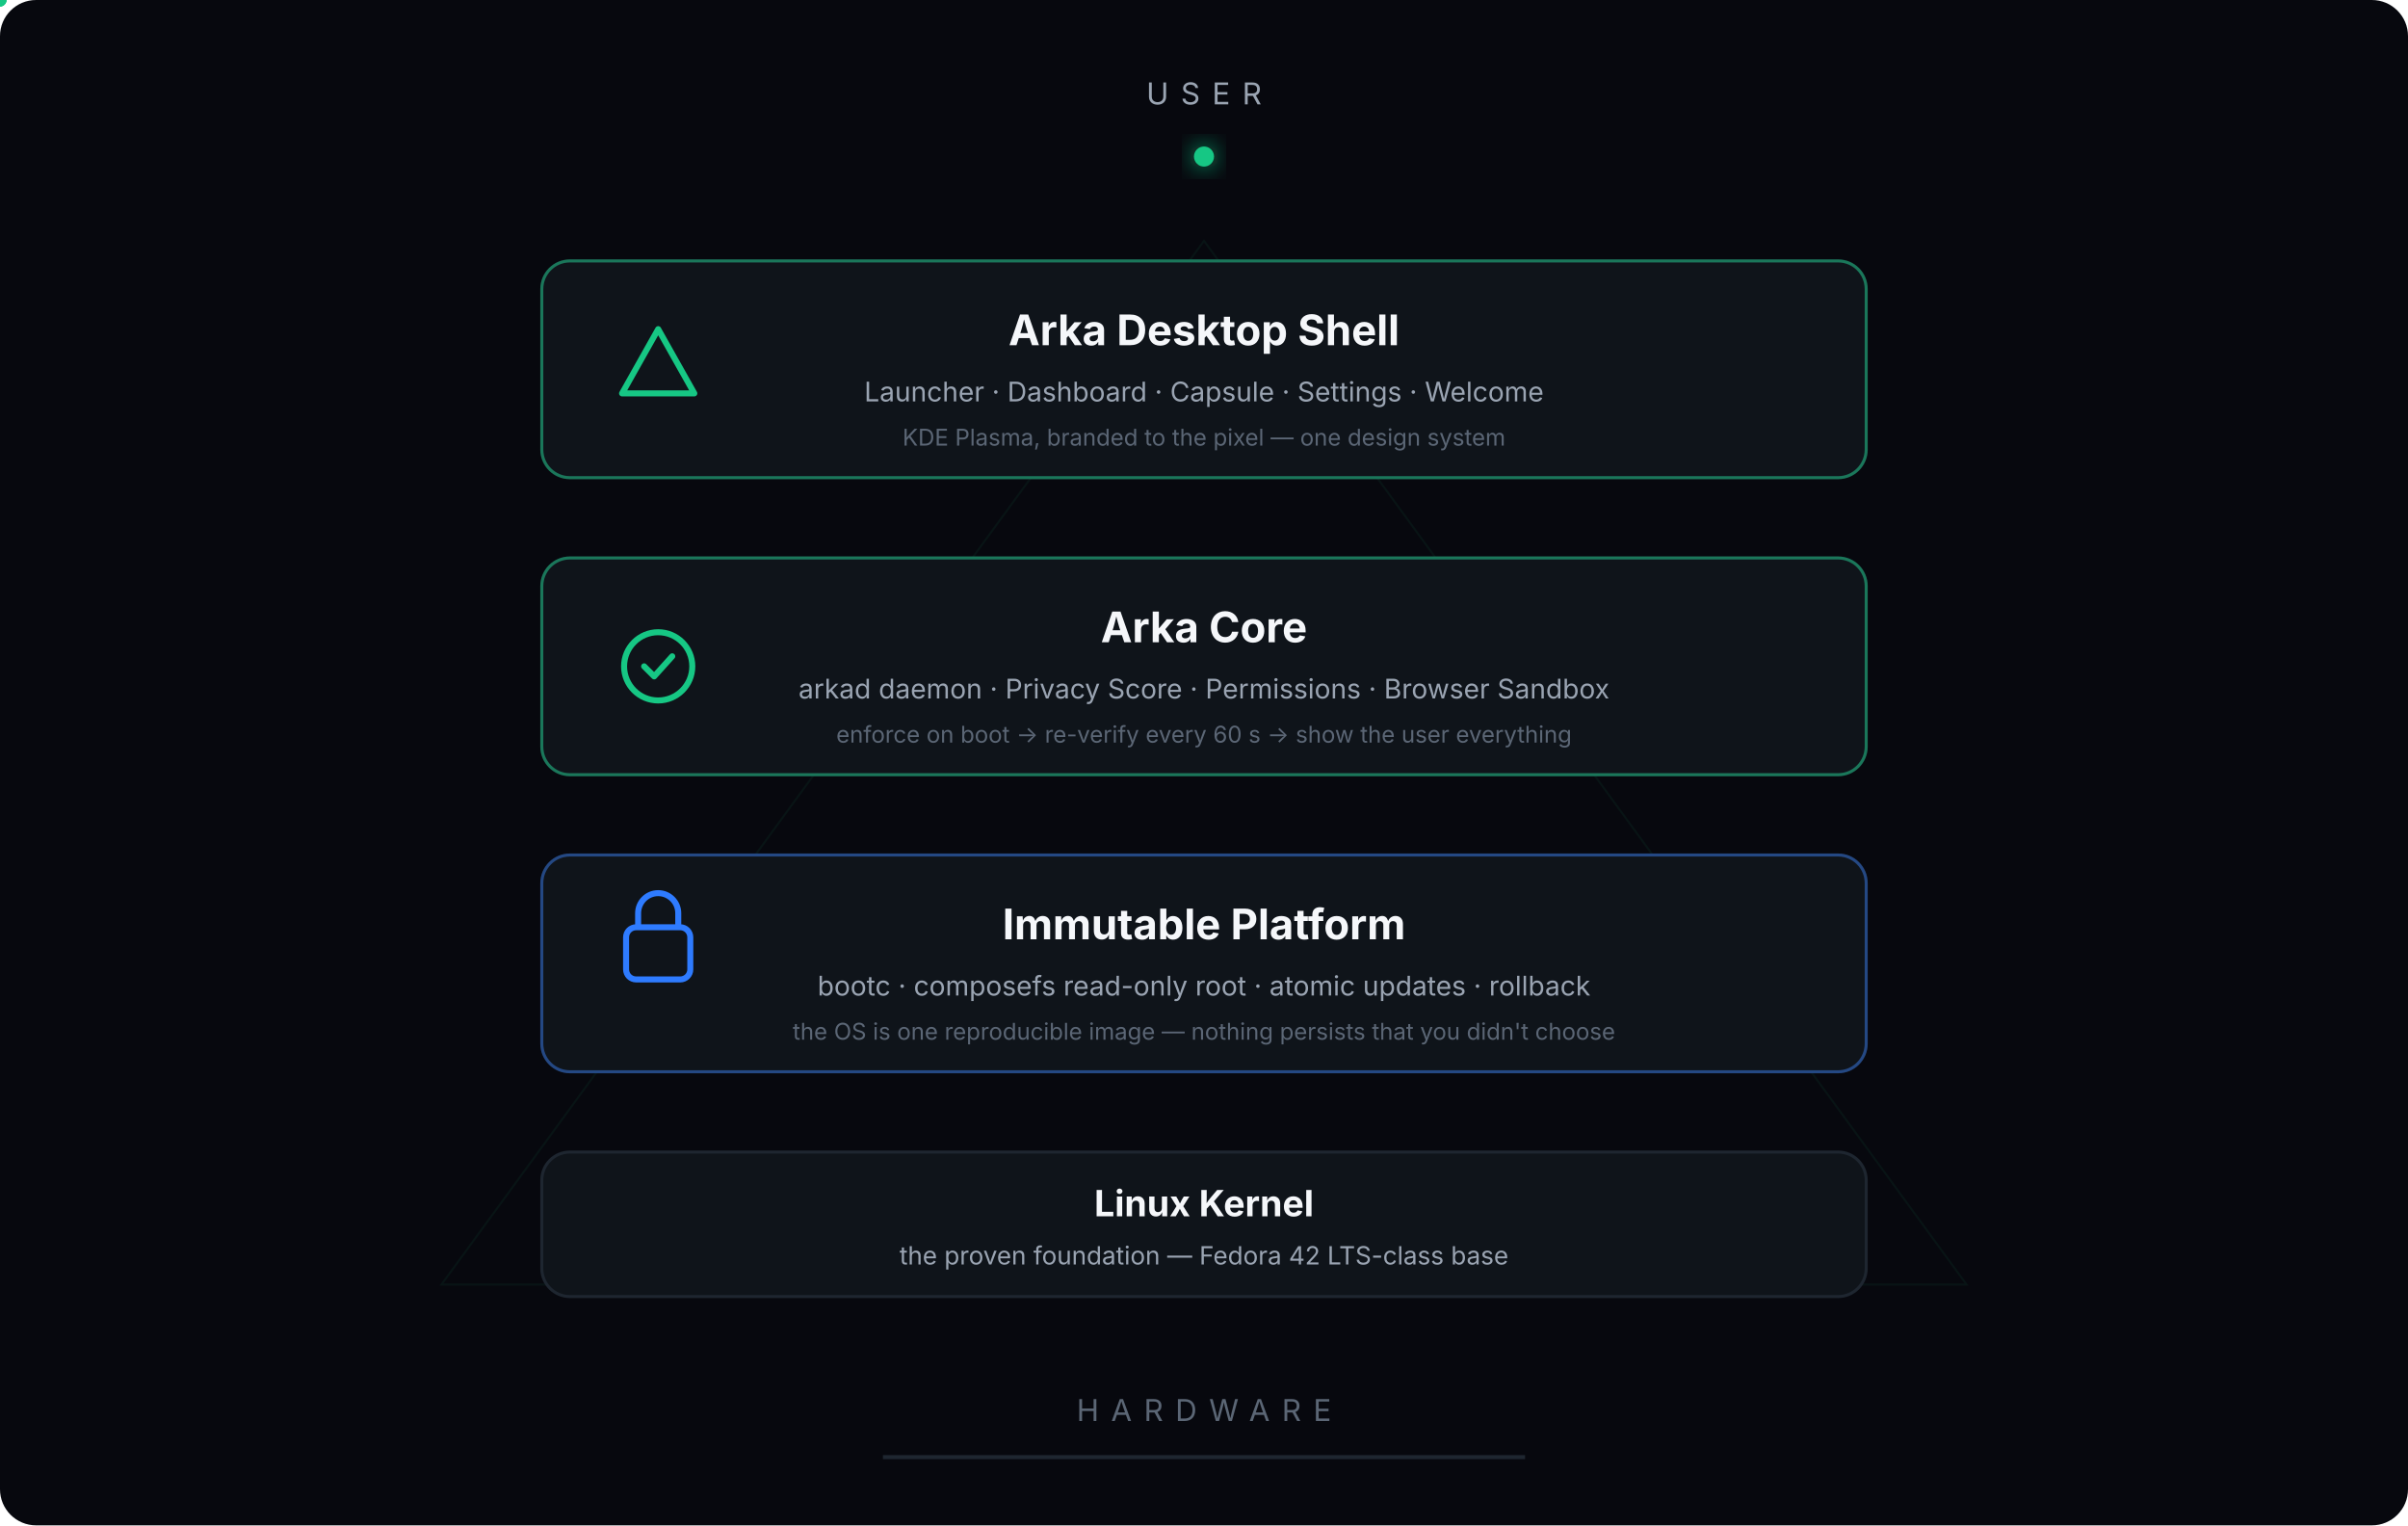
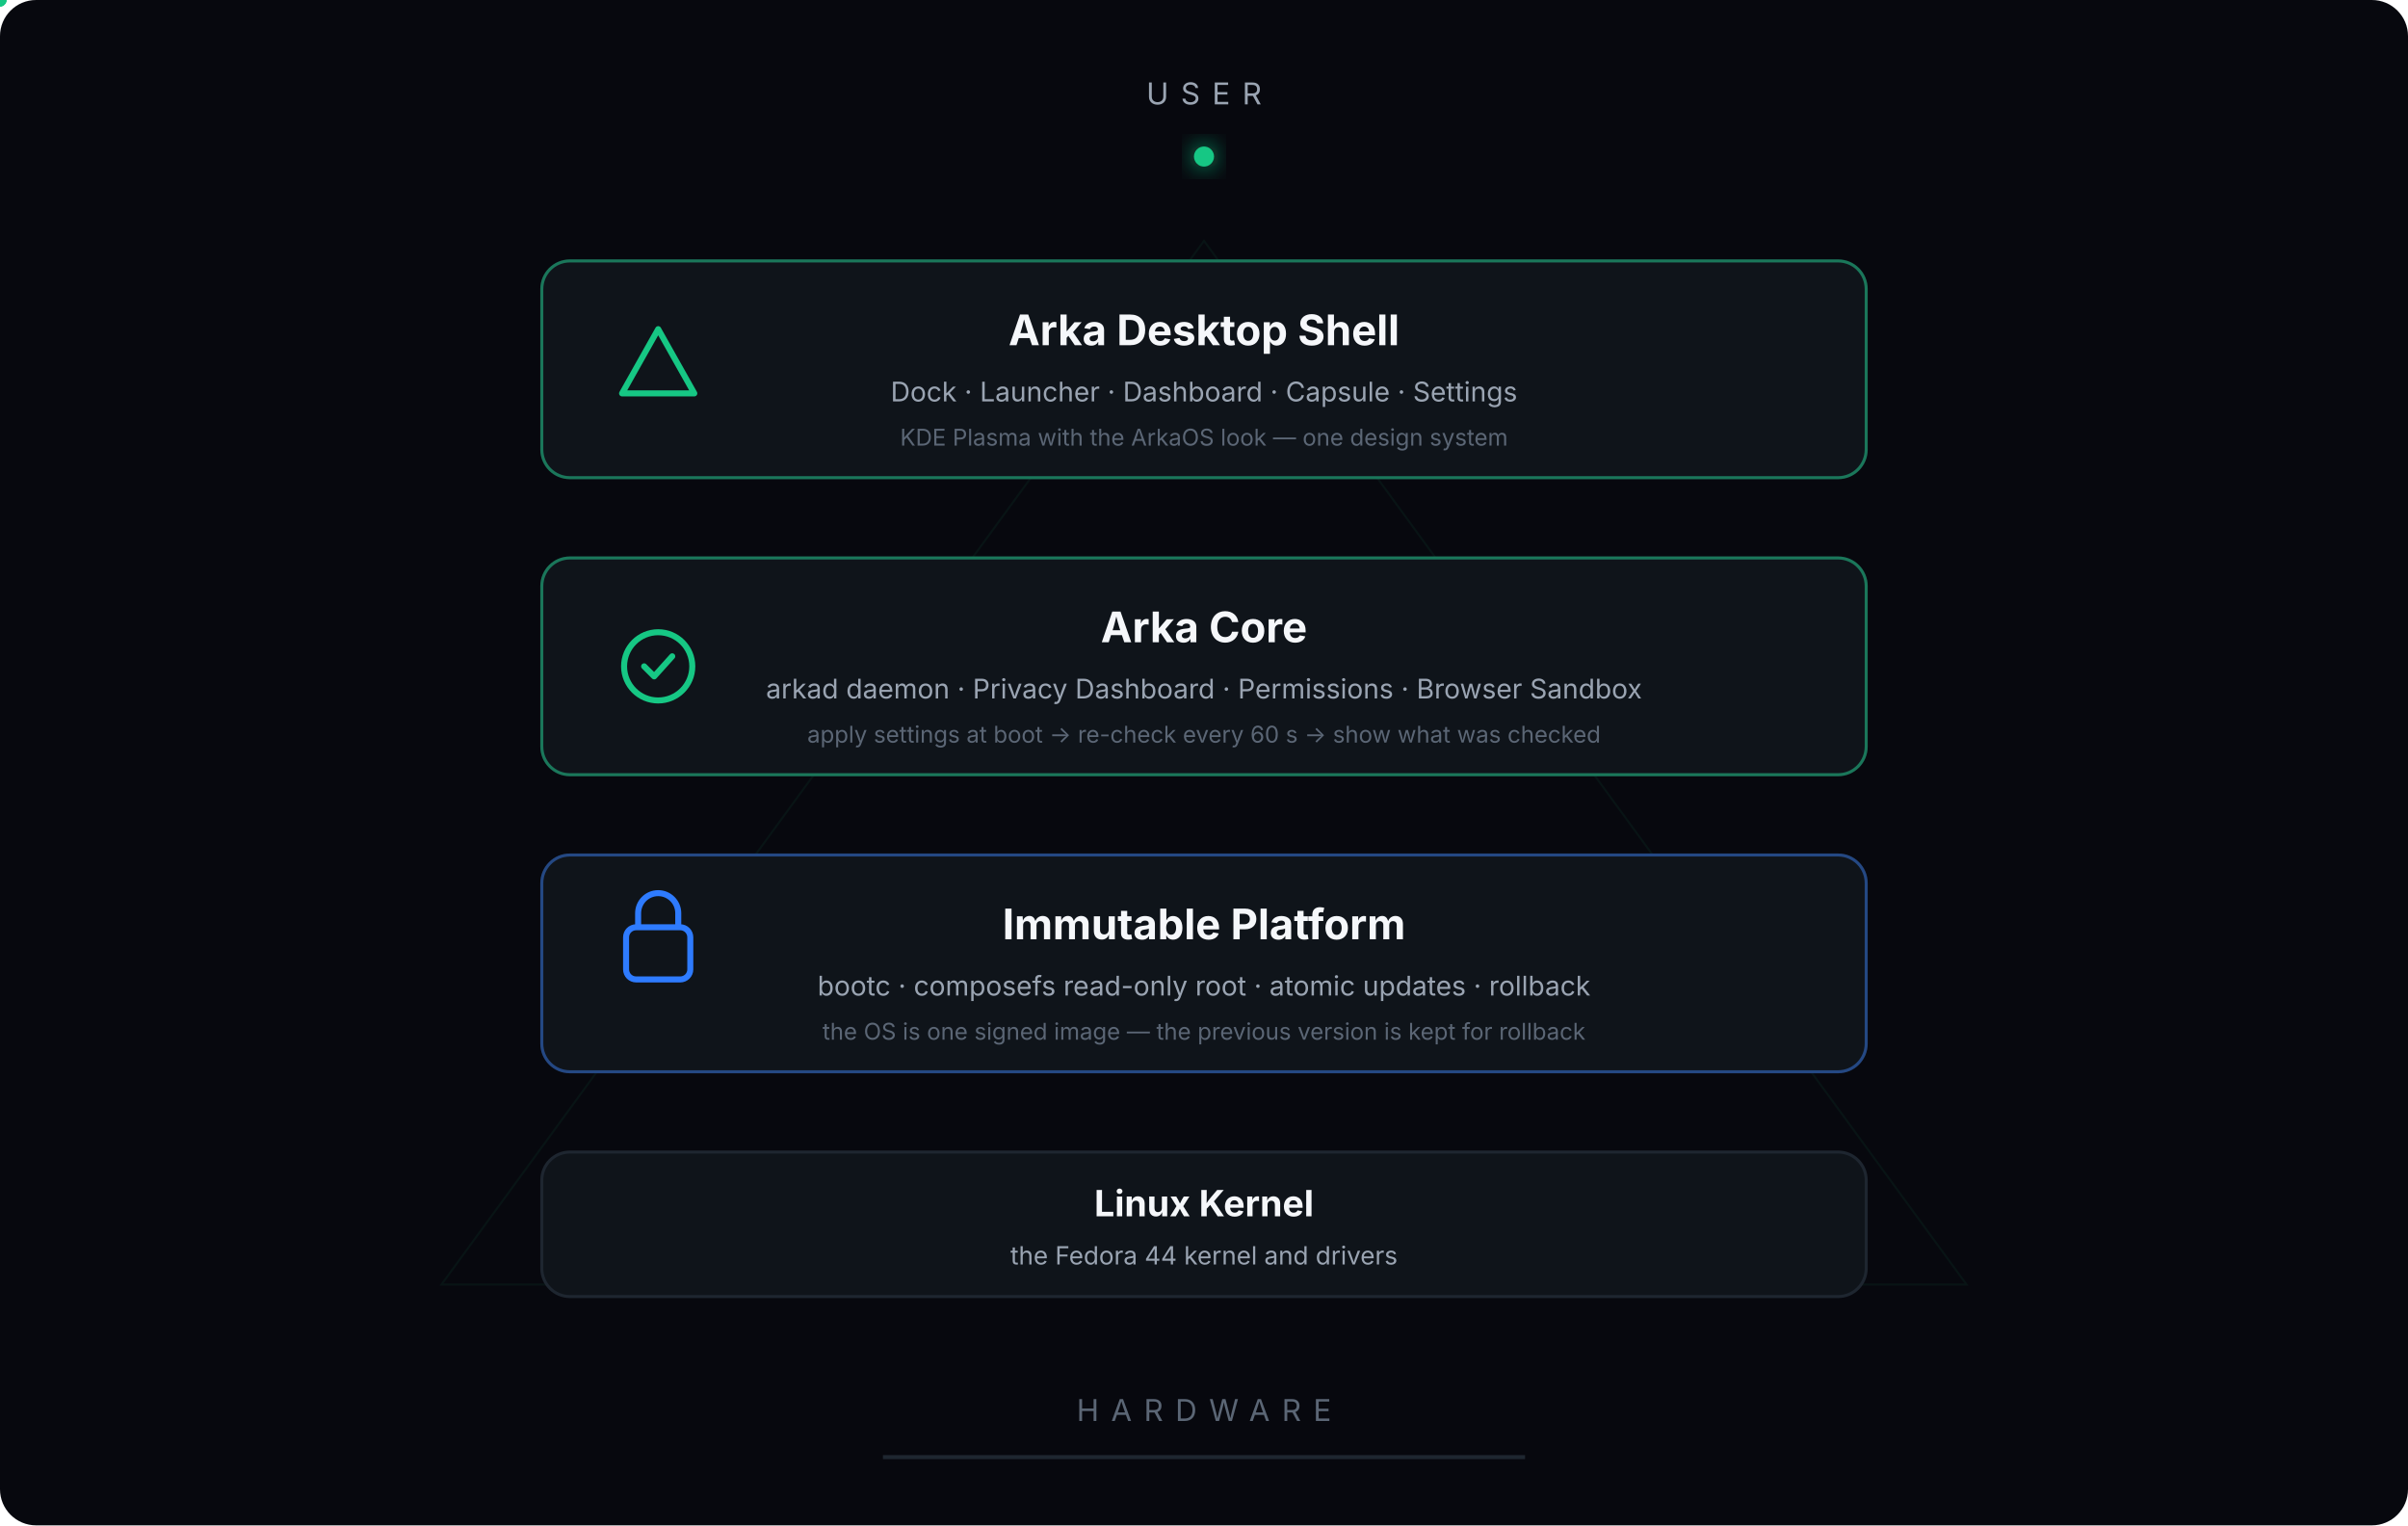
<svg xmlns="http://www.w3.org/2000/svg" width="1200" height="760" viewBox="0 0 1200 760" font-family="Inter, -apple-system, 'Segoe UI', sans-serif">
  <defs>
    <filter id="g" x="-60%" y="-60%" width="220%" height="220%">
      <feGaussianBlur stdDeviation="6" result="b" />
      <feMerge>
        <feMergeNode in="b" />
        <feMergeNode in="SourceGraphic" />
      </feMerge>
    </filter>
    <linearGradient id="fade" x1="0" y1="0" x2="0" y2="1">
      <stop offset="0" stop-color="#16c784" stop-opacity="0" />
      <stop offset="0.5" stop-color="#16c784" stop-opacity="0.6" />
      <stop offset="1" stop-color="#16c784" stop-opacity="0" />
    </linearGradient>
  </defs>
  <rect width="1200" height="760" rx="18" fill="#07080e" />
  <path d="M600 120 L980 640 H220 Z" fill="none" stroke="#16c784" stroke-width="1" opacity="0.06" />
  <text x="600" y="52" text-anchor="middle" font-size="15" letter-spacing="6" fill="#9aa4b2">USER</text>
  <circle cx="600" cy="78" r="5" fill="#16c784" filter="url(#g)">
    <animate attributeName="opacity" values="1;0.4;1" dur="2.4s" repeatCount="indefinite" />
  </circle>
  <g stroke="url(#fade)" stroke-width="2">
    <line x1="600" y1="90" x2="600" y2="128" />
    <line x1="600" y1="238" x2="600" y2="276" />
    <line x1="600" y1="386" x2="600" y2="424" />
    <line x1="600" y1="534" x2="600" y2="572" />
    <line x1="600" y1="646" x2="600" y2="676" />
  </g>
  <g fill="#16c784">
    <circle r="3.2">
      <animateMotion path="M600 92 L600 126" dur="1.6s" repeatCount="indefinite" />
      <animate attributeName="opacity" values="0;1;0" dur="1.6s" repeatCount="indefinite" />
    </circle>
    <circle r="3.2">
      <animateMotion path="M600 240 L600 274" dur="1.6s" begin="0.4s" repeatCount="indefinite" />
      <animate attributeName="opacity" values="0;1;0" dur="1.6s" begin="0.4s" repeatCount="indefinite" />
    </circle>
    <circle r="3.2">
      <animateMotion path="M600 388 L600 422" dur="1.6s" begin="0.8s" repeatCount="indefinite" />
      <animate attributeName="opacity" values="0;1;0" dur="1.6s" begin="0.8s" repeatCount="indefinite" />
    </circle>
    <circle r="3.2">
      <animateMotion path="M600 536 L600 570" dur="1.6s" begin="1.2s" repeatCount="indefinite" />
      <animate attributeName="opacity" values="0;1;0" dur="1.6s" begin="1.2s" repeatCount="indefinite" />
    </circle>
  </g>
  <g>
    <rect x="270" y="130" width="660" height="108" rx="14" fill="#0f141a" stroke="#1e2630" stroke-width="1.5" />
    <rect x="270" y="130" width="660" height="108" rx="14" fill="none" stroke="#16c784" stroke-width="1.5" opacity="0.5">
      <animate attributeName="opacity" values="0.5;0.12;0.5" dur="4s" repeatCount="indefinite" />
    </rect>
    <path d="M310 196 L328 164 L346 196 Z" fill="none" stroke="#16c784" stroke-width="3" stroke-linejoin="round" />
    <text x="600" y="172" text-anchor="middle" font-size="21" font-weight="700" fill="#f5f7fa">Arka Desktop Shell</text>
-     <text x="600" y="200" text-anchor="middle" font-size="13.5" fill="#9aa4b2">Launcher · Dashboard · Capsule · Settings · Welcome</text>
-     <text x="600" y="222" text-anchor="middle" font-size="11.5" fill="#5b6675">KDE Plasma, branded to the pixel — one design system</text>
+     <text x="600" y="200" text-anchor="middle" font-size="13.5" fill="#9aa4b2">Dock · Launcher · Dashboard · Capsule · Settings</text>
+     <text x="600" y="222" text-anchor="middle" font-size="11.5" fill="#5b6675">KDE Plasma with the ArkaOS look — one design system</text>
  </g>
  <g>
    <rect x="270" y="278" width="660" height="108" rx="14" fill="#0f141a" stroke="#1e2630" stroke-width="1.5" />
    <rect x="270" y="278" width="660" height="108" rx="14" fill="none" stroke="#16c784" stroke-width="1.5" opacity="0.5">
      <animate attributeName="opacity" values="0.12;0.5;0.12" dur="4s" repeatCount="indefinite" />
    </rect>
    <circle cx="328" cy="332" r="17" fill="none" stroke="#16c784" stroke-width="3" />
    <path d="M321 332 l5 5 9 -10" fill="none" stroke="#16c784" stroke-width="3" stroke-linecap="round" stroke-linejoin="round" />
    <text x="600" y="320" text-anchor="middle" font-size="21" font-weight="700" fill="#f5f7fa">Arka Core</text>
-     <text x="600" y="348" text-anchor="middle" font-size="13.5" fill="#9aa4b2">arkad daemon · Privacy Score · Permissions · Browser Sandbox</text>
-     <text x="600" y="370" text-anchor="middle" font-size="11.5" fill="#5b6675">enforce on boot → re-verify every 60 s → show the user everything</text>
+     <text x="600" y="348" text-anchor="middle" font-size="13.5" fill="#9aa4b2">arkad daemon · Privacy Dashboard · Permissions · Browser Sandbox</text>
+     <text x="600" y="370" text-anchor="middle" font-size="11.5" fill="#5b6675">apply settings at boot → re-check every 60 s → show what was checked</text>
  </g>
  <g>
    <rect x="270" y="426" width="660" height="108" rx="14" fill="#0f141a" stroke="#1e2630" stroke-width="1.5" />
    <rect x="270" y="426" width="660" height="108" rx="14" fill="none" stroke="#2e7bff" stroke-width="1.5" opacity="0.4">
      <animate attributeName="opacity" values="0.4;0.1;0.4" dur="5s" repeatCount="indefinite" />
    </rect>
    <rect x="312" y="462" width="32" height="26" rx="5" fill="none" stroke="#2e7bff" stroke-width="3" />
    <path d="M318 462 v-7 a10 10 0 0 1 20 0 v7" fill="none" stroke="#2e7bff" stroke-width="3" />
    <text x="600" y="468" text-anchor="middle" font-size="21" font-weight="700" fill="#f5f7fa">Immutable Platform</text>
    <text x="600" y="496" text-anchor="middle" font-size="13.5" fill="#9aa4b2">bootc · composefs read-only root · atomic updates · rollback</text>
-     <text x="600" y="518" text-anchor="middle" font-size="11.5" fill="#5b6675">the OS is one reproducible image — nothing persists that you didn't choose</text>
+     <text x="600" y="518" text-anchor="middle" font-size="11.5" fill="#5b6675">the OS is one signed image — the previous version is kept for rollback</text>
  </g>
  <g>
    <rect x="270" y="574" width="660" height="72" rx="14" fill="#0f141a" stroke="#1e2630" stroke-width="1.5" />
    <text x="600" y="606" text-anchor="middle" font-size="18" font-weight="700" fill="#f5f7fa">Linux Kernel</text>
-     <text x="600" y="630" text-anchor="middle" font-size="12.5" fill="#9aa4b2">the proven foundation — Fedora 42 LTS-class base</text>
+     <text x="600" y="630" text-anchor="middle" font-size="12.5" fill="#9aa4b2">the Fedora 44 kernel and drivers</text>
  </g>
  <text x="600" y="708" text-anchor="middle" font-size="15" letter-spacing="6" fill="#5b6675">HARDWARE</text>
  <line x1="440" y1="726" x2="760" y2="726" stroke="#1e2630" stroke-width="2" />
</svg>
